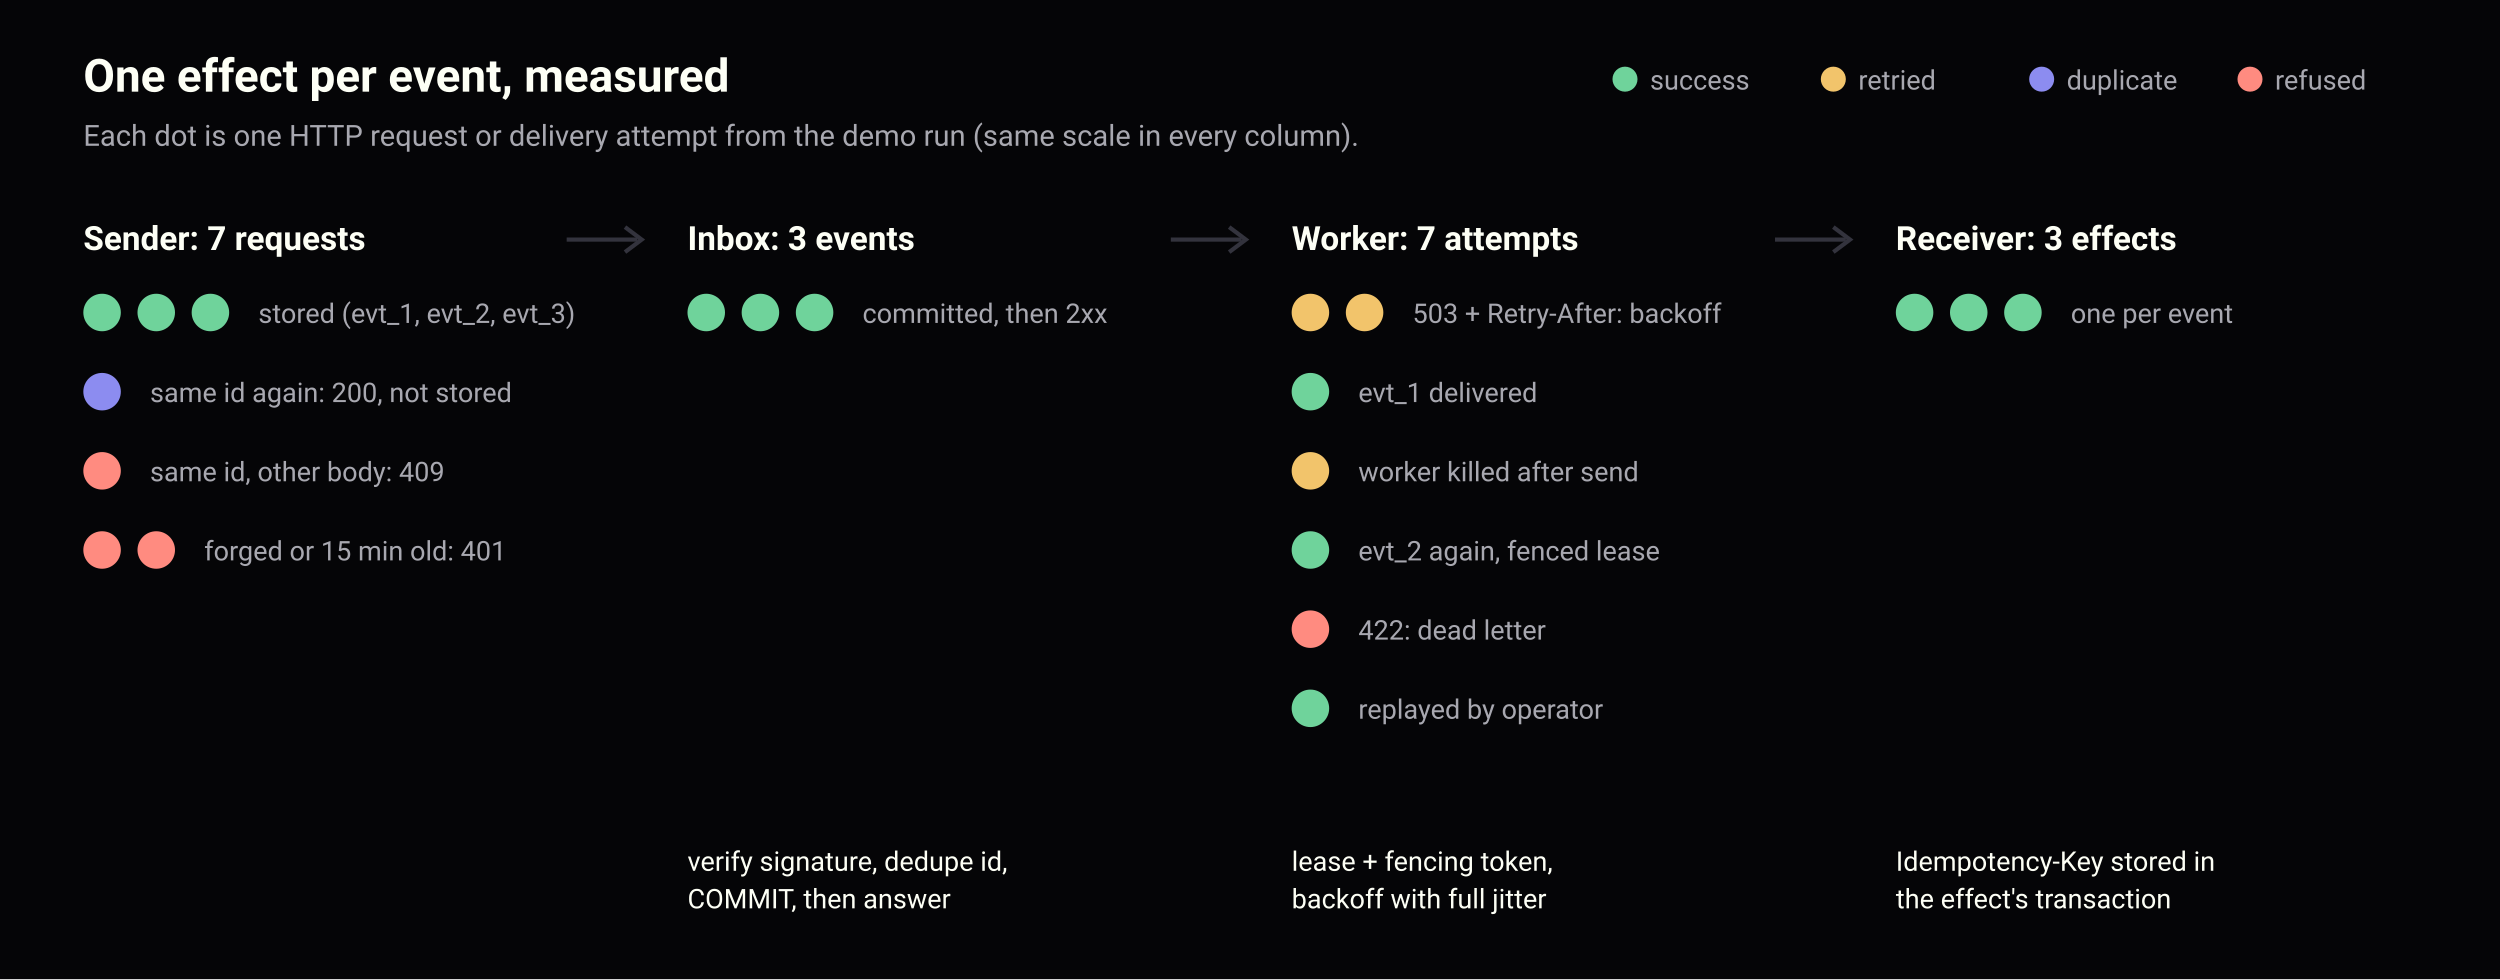
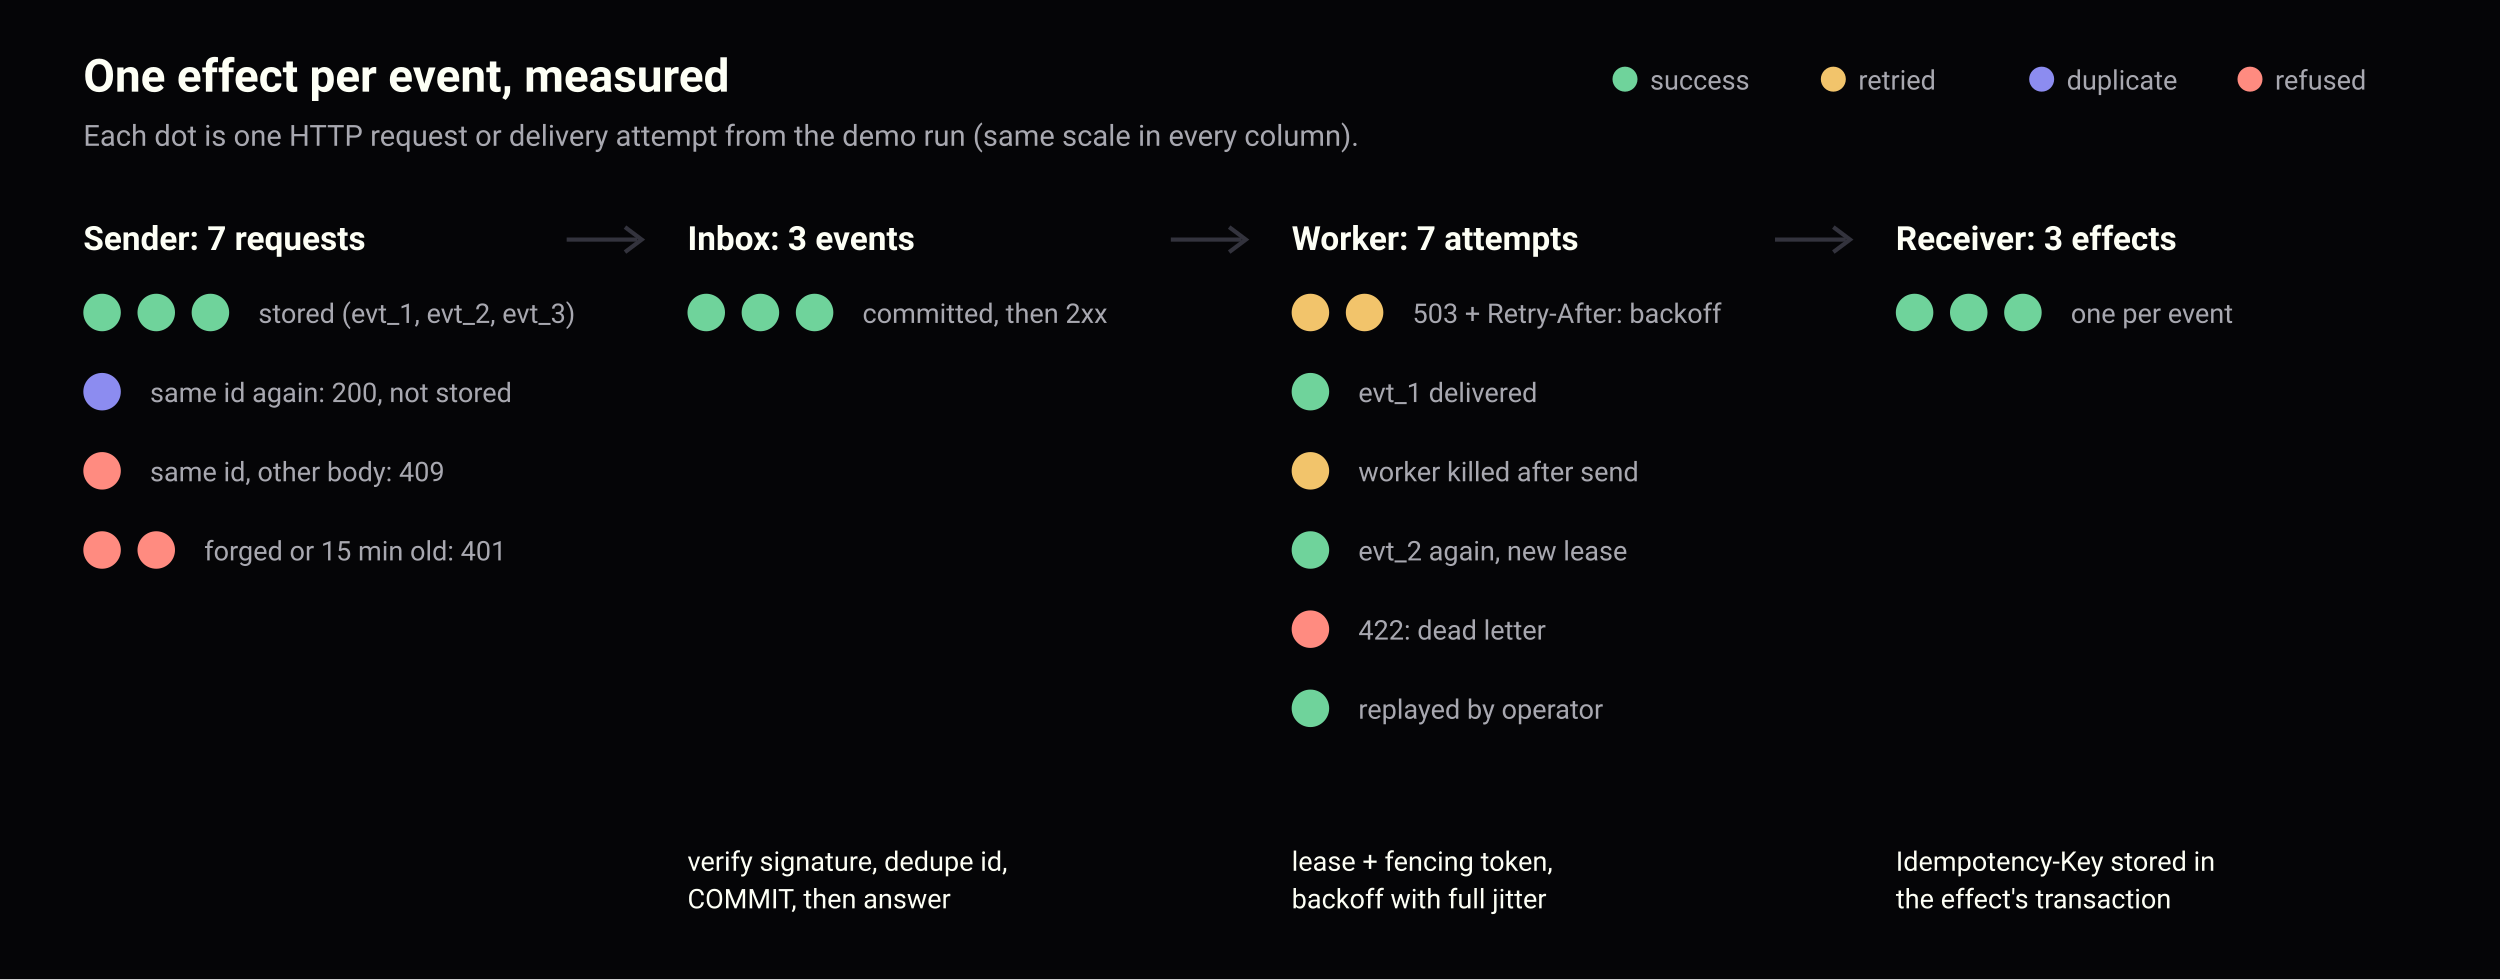
<svg xmlns="http://www.w3.org/2000/svg" viewBox="0 0 1200 470" font-family="system-ui,-apple-system,Segoe UI,Roboto,sans-serif">
  <rect width="1200" height="470" fill="#050507" />
  <text x="40" y="44" font-size="22" font-weight="700" fill="#fdfff5">One effect per event, measured</text>
  <text x="40" y="70" font-size="14" fill="#a8a8b0">Each dot is one HTTP request or delivery attempt from the demo run (same scale in every column).</text>
  <text x="40" y="120" font-size="16" font-weight="700" fill="#fdfff5">Sender: 7 requests</text>
  <circle cx="49" cy="150" r="9" fill="#6fd39b" />
  <circle cx="75" cy="150" r="9" fill="#6fd39b" />
  <circle cx="101" cy="150" r="9" fill="#6fd39b" />
  <text x="124" y="155" font-size="13" fill="#a8a8b0">stored (evt_1, evt_2, evt_3)</text>
  <circle cx="49" cy="188" r="9" fill="#8c8cf0" />
  <text x="72" y="193" font-size="13" fill="#a8a8b0">same id again: 200, not stored</text>
  <circle cx="49" cy="226" r="9" fill="#ff8b80" />
  <text x="72" y="231" font-size="13" fill="#a8a8b0">same id, other body: 409</text>
  <circle cx="49" cy="264" r="9" fill="#ff8b80" />
  <circle cx="75" cy="264" r="9" fill="#ff8b80" />
  <text x="98" y="269" font-size="13" fill="#a8a8b0">forged or 15 min old: 401</text>
  <path d="M272 115 L306 115" stroke="#33333d" stroke-width="2" fill="none" />
  <path d="M300 109 L308 115 L300 121" stroke="#33333d" stroke-width="2" fill="none" />
  <text x="330" y="120" font-size="16" font-weight="700" fill="#fdfff5">Inbox: 3 events</text>
  <circle cx="339" cy="150" r="9" fill="#6fd39b" />
  <circle cx="365" cy="150" r="9" fill="#6fd39b" />
  <circle cx="391" cy="150" r="9" fill="#6fd39b" />
  <text x="414" y="155" font-size="13" fill="#a8a8b0">committed, then 2xx</text>
  <path d="M562 115 L596 115" stroke="#33333d" stroke-width="2" fill="none" />
  <path d="M590 109 L598 115 L590 121" stroke="#33333d" stroke-width="2" fill="none" />
  <text x="620" y="120" font-size="16" font-weight="700" fill="#fdfff5">Worker: 7 attempts</text>
  <circle cx="629" cy="150" r="9" fill="#f2c46b" />
  <circle cx="655" cy="150" r="9" fill="#f2c46b" />
  <text x="678" y="155" font-size="13" fill="#a8a8b0">503 + Retry-After: backoff</text>
  <circle cx="629" cy="188" r="9" fill="#6fd39b" />
  <text x="652" y="193" font-size="13" fill="#a8a8b0">evt_1 delivered</text>
  <circle cx="629" cy="226" r="9" fill="#f2c46b" />
  <text x="652" y="231" font-size="13" fill="#a8a8b0">worker killed after send</text>
  <circle cx="629" cy="264" r="9" fill="#6fd39b" />
-   <text x="652" y="269" font-size="13" fill="#a8a8b0">evt_2 again, fenced lease</text>
+   <text x="652" y="269" font-size="13" fill="#a8a8b0">evt_2 again, new lease</text>
  <circle cx="629" cy="302" r="9" fill="#ff8b80" />
  <text x="652" y="307" font-size="13" fill="#a8a8b0">422: dead letter</text>
  <circle cx="629" cy="340" r="9" fill="#6fd39b" />
  <text x="652" y="345" font-size="13" fill="#a8a8b0">replayed by operator</text>
  <path d="M852 115 L886 115" stroke="#33333d" stroke-width="2" fill="none" />
  <path d="M880 109 L888 115 L880 121" stroke="#33333d" stroke-width="2" fill="none" />
  <text x="910" y="120" font-size="16" font-weight="700" fill="#fdfff5">Receiver: 3 effects</text>
  <circle cx="919" cy="150" r="9" fill="#6fd39b" />
  <circle cx="945" cy="150" r="9" fill="#6fd39b" />
  <circle cx="971" cy="150" r="9" fill="#6fd39b" />
  <text x="994" y="155" font-size="13" fill="#a8a8b0">one per event</text>
  <text x="330" y="418" font-size="13" fill="#fdfff5">verify signature, dedupe id,</text>
  <text x="330" y="436" font-size="13" fill="#fdfff5">COMMIT, then answer</text>
  <text x="620" y="418" font-size="13" fill="#fdfff5">lease + fencing token,</text>
  <text x="620" y="436" font-size="13" fill="#fdfff5">backoff with full jitter</text>
  <text x="910" y="418" font-size="13" fill="#fdfff5">Idempotency-Key stored in</text>
  <text x="910" y="436" font-size="13" fill="#fdfff5">the effect's transaction</text>
  <circle cx="780" cy="38" r="6" fill="#6fd39b" />
  <text x="792" y="43" font-size="13" fill="#a8a8b0">success</text>
  <circle cx="880" cy="38" r="6" fill="#f2c46b" />
  <text x="892" y="43" font-size="13" fill="#a8a8b0">retried</text>
  <circle cx="980" cy="38" r="6" fill="#8c8cf0" />
  <text x="992" y="43" font-size="13" fill="#a8a8b0">duplicate</text>
  <circle cx="1080" cy="38" r="6" fill="#ff8b80" />
  <text x="1092" y="43" font-size="13" fill="#a8a8b0">refused</text>
</svg>
